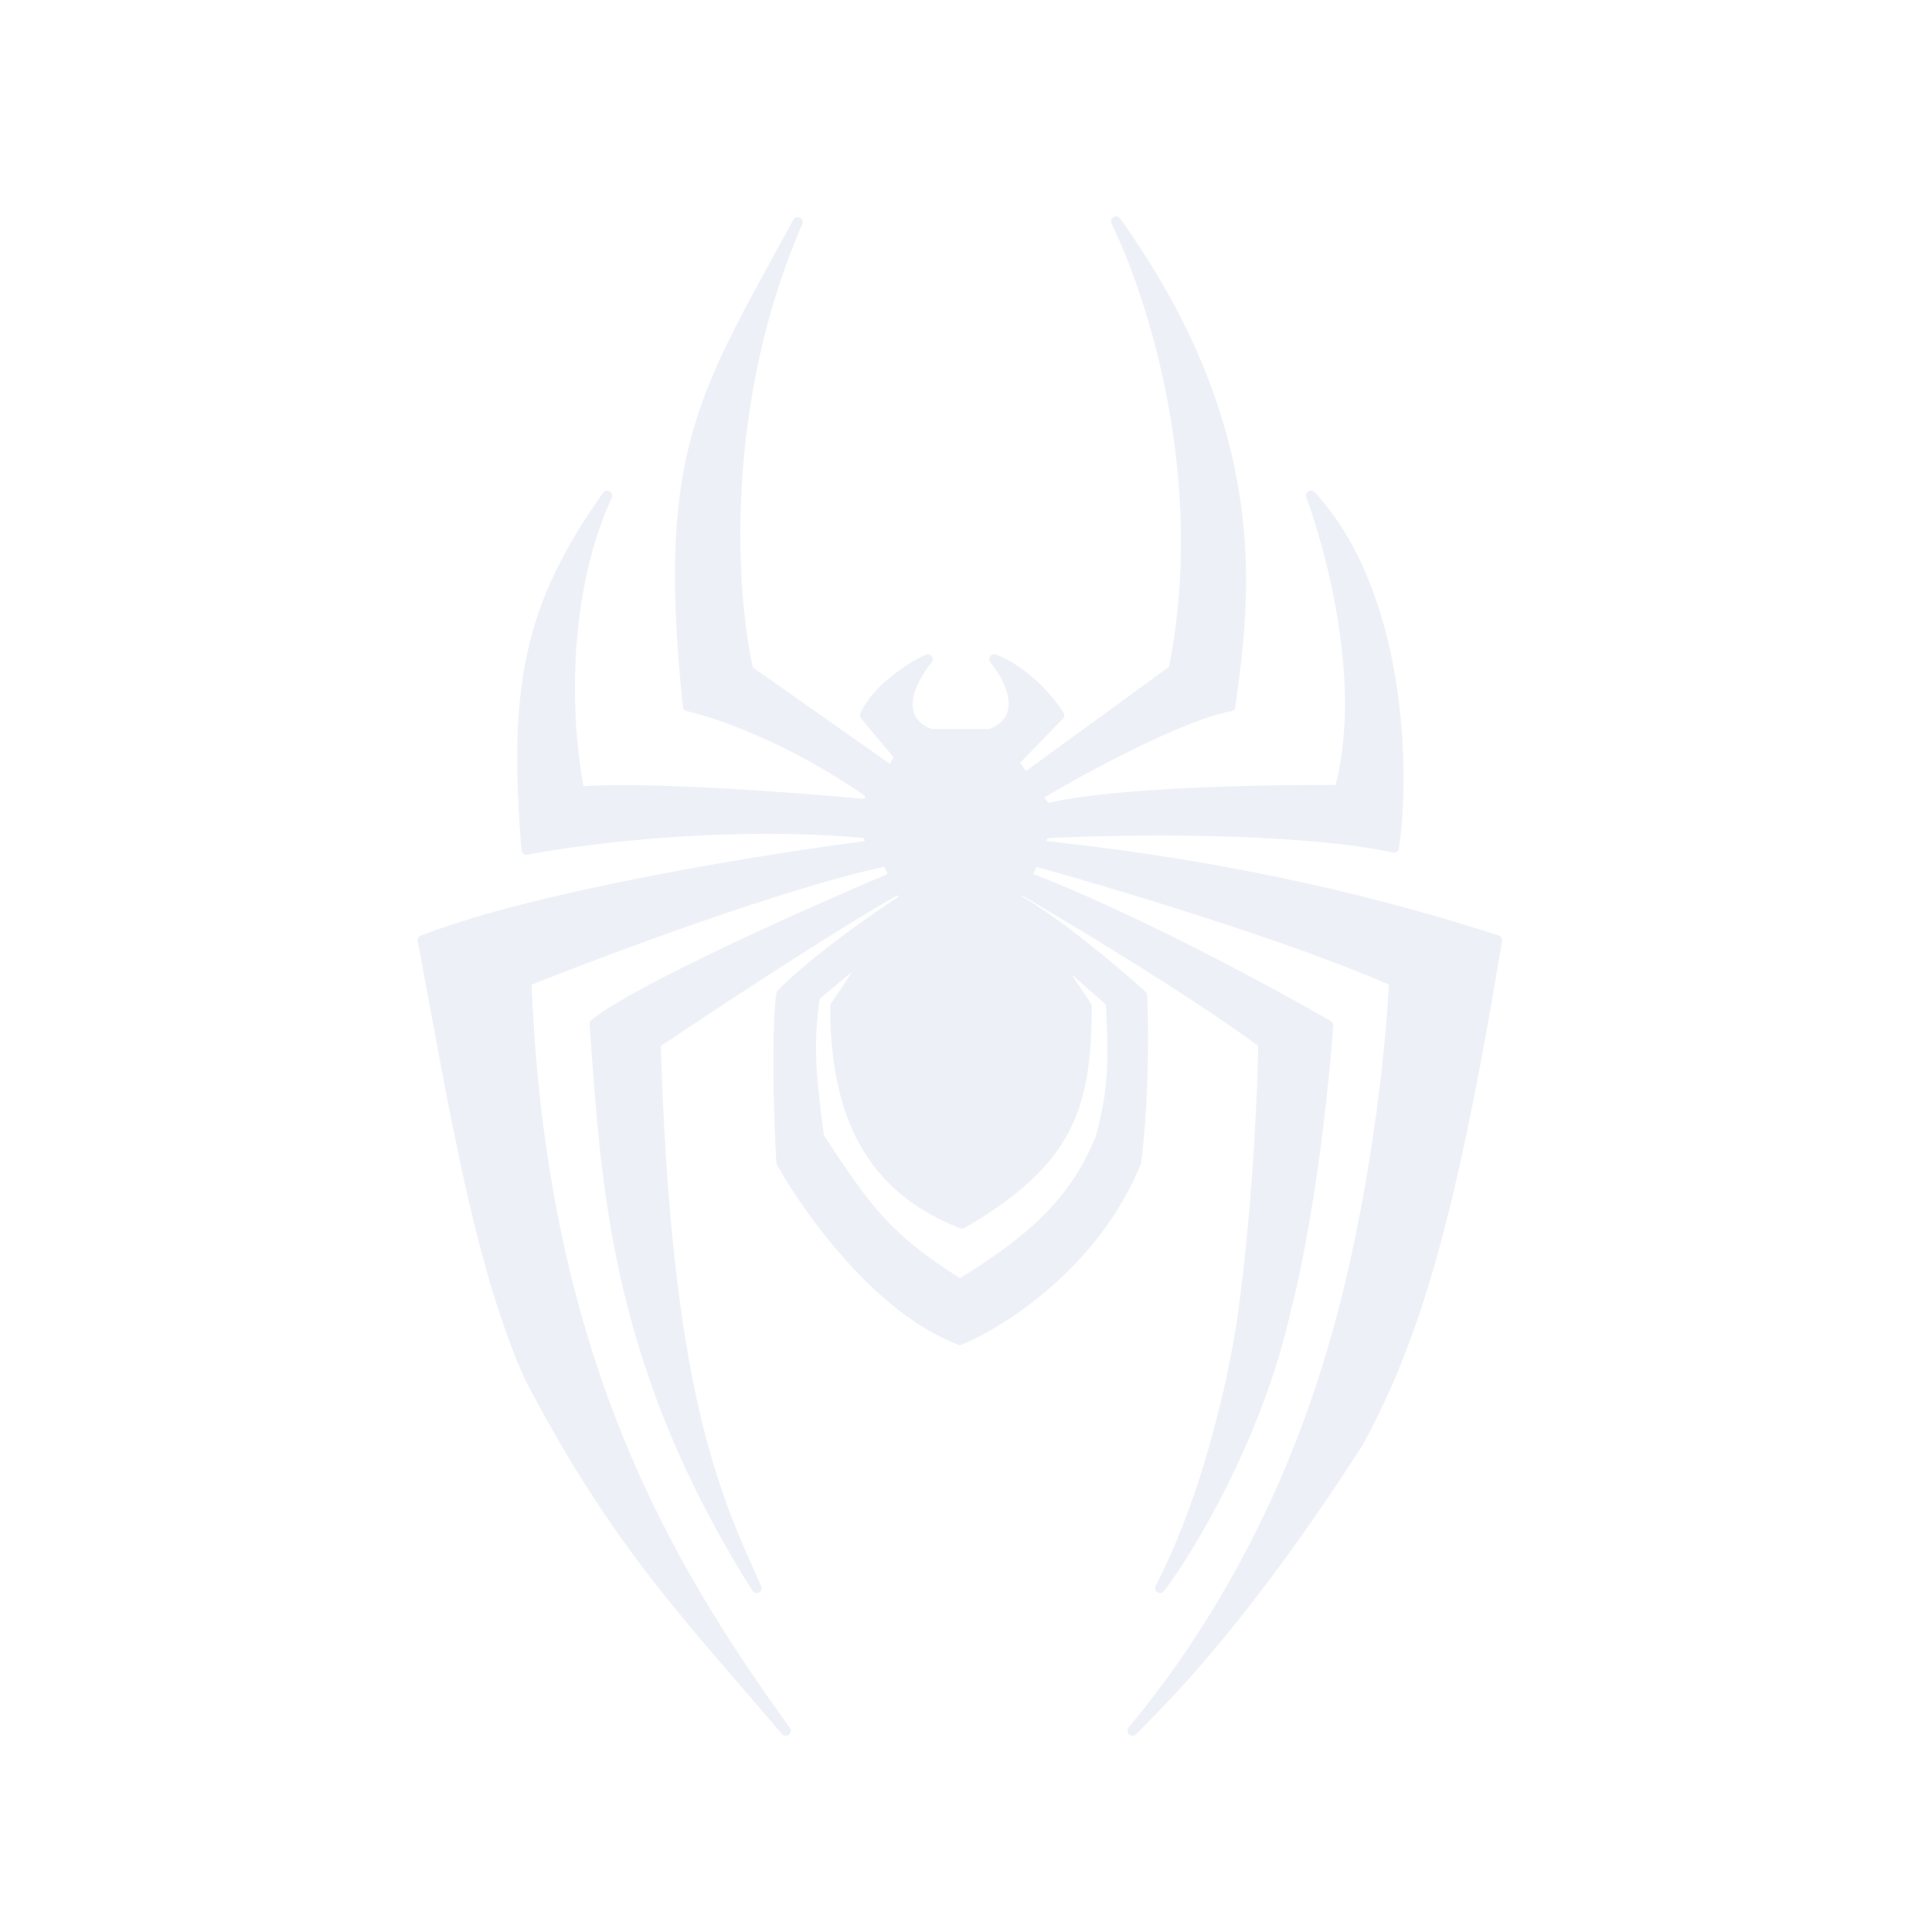
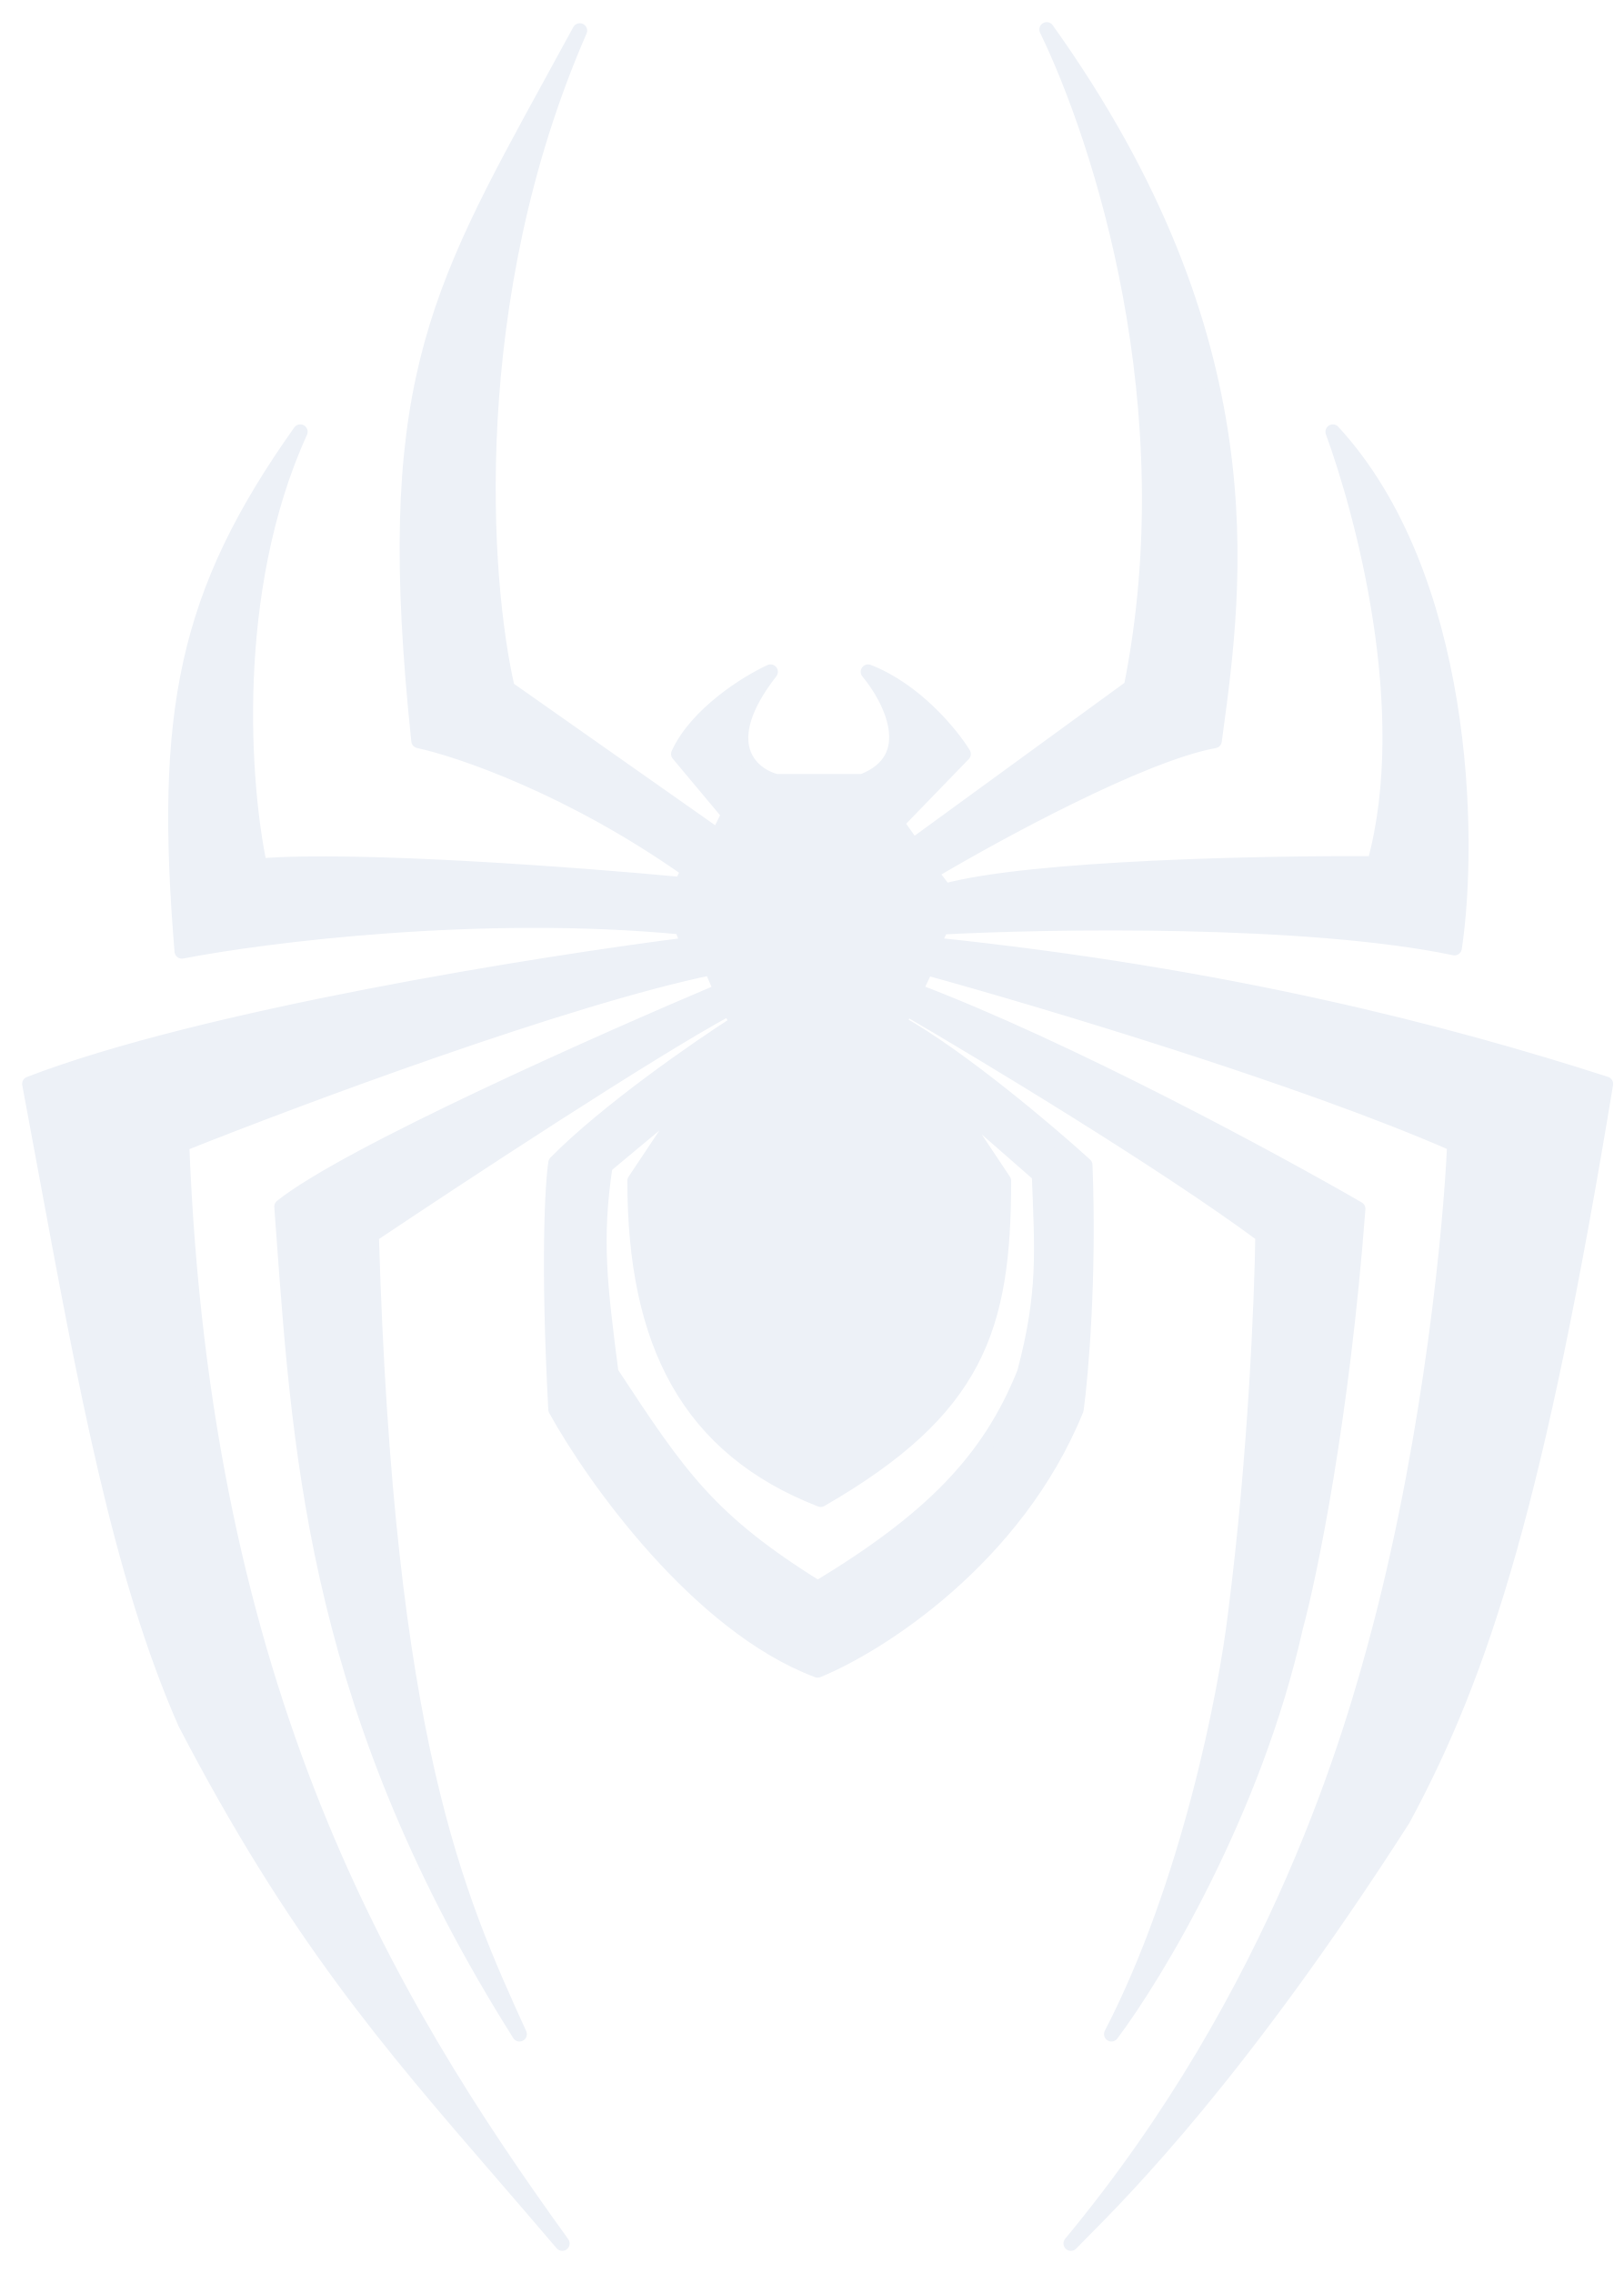
- <svg xmlns="http://www.w3.org/2000/svg" width="96" height="96" viewBox="0 0 96 96" fill="none">
-   <g id="logo-spiderman">
-     <path id="Vector 33" fill-rule="evenodd" clip-rule="evenodd" d="M50.443 44.639L50.703 44.156C53.339 45.691 59.443 49.376 62.77 51.842C62.745 53.921 62.525 59.401 61.842 64.688C61.532 67.324 60.26 73.859 57.646 78.908C59.144 76.916 62.488 71.371 63.884 65.134C64.366 63.364 65.465 58.05 66 50.95C63.153 49.304 56.168 45.522 51 43.562L51.371 42.782C55.196 43.834 64.129 46.502 69.267 48.76C69.156 51.433 68.495 58.45 66.743 65.134C65.837 68.587 63.342 77.475 56.272 86C56.37 85.899 56.488 85.78 56.627 85.64C58.131 84.125 62.03 80.196 67.522 71.631C70.27 66.545 72.089 60.678 74.391 46.718C68.97 44.973 61.582 43.042 51.594 42.002L51.891 41.408C55.604 41.21 64.277 41.074 69.267 42.114C69.837 38.314 69.631 29.497 65.146 24.626C66.136 27.337 67.983 34.057 66.557 39.255C62.931 39.23 54.943 39.381 52.002 40.183L51.52 39.552C53.698 38.252 58.671 35.542 61.136 35.096C61.144 35.037 61.152 34.977 61.16 34.917C61.868 29.71 62.98 21.534 55.455 11C57.275 14.75 60.215 23.802 58.314 33.277L50.926 38.661L50.369 37.881L52.634 35.542C52.225 34.874 51.007 33.381 49.404 32.757C50.171 33.673 51.208 35.698 49.218 36.47H46.285C45.431 36.248 44.198 35.193 46.099 32.757C45.319 33.116 43.604 34.176 42.98 35.542L44.688 37.584L44.317 38.327L37.188 33.314C36.346 29.688 35.658 20.156 39.639 11.037C39.318 11.627 39.01 12.189 38.714 12.729C34.687 20.074 32.936 23.268 34.181 35.096C35.579 35.394 39.364 36.686 43.314 39.478L43.092 39.96C39.7 39.639 32.094 39.062 28.797 39.329C28.228 36.681 27.705 30.032 30.171 24.626C26.272 30.121 25.493 34.131 26.161 42.225C28.97 41.681 36.29 40.755 43.092 41.408L43.314 42.002C38.314 42.634 26.852 44.46 21 46.718C21.164 47.595 21.323 48.456 21.479 49.299C22.913 57.057 24.082 63.38 26.272 68.364C29.985 75.504 33.156 79.173 37.013 83.635C37.668 84.394 38.343 85.175 39.045 86C33.067 77.72 26.874 67.324 26.161 48.76C30.096 47.188 39.193 43.792 44.094 42.782L44.428 43.562C40.418 45.257 31.767 49.094 29.54 50.876C29.564 51.207 29.588 51.538 29.613 51.871C30.176 59.591 30.798 68.124 37.596 78.908C35.48 74.267 33.089 68.98 32.584 51.842C35.517 49.874 42.045 45.582 44.688 44.156L44.985 44.639C43.648 45.493 40.545 47.639 38.822 49.391C38.71 50.109 38.554 52.785 38.822 57.745C40.096 60.059 43.656 65.067 47.696 66.582C49.762 65.74 54.408 62.795 56.458 57.745C56.619 56.557 56.904 53.238 56.755 49.465C55.517 48.339 52.522 45.797 50.443 44.639ZM40.5 49.5L43.5 47L41.5 50C41.5 55.5 43.322 59.057 47.8 60.8C53.094 57.745 54 55 54 50L52 47L55.2 49.8C55.295 52.365 55.423 53.789 54.7 56.5C53.5 59.5 51.5 61.5 47.7 63.8C44 61.5 43 60 40.7 56.5C40.316 53.513 40.127 51.988 40.5 49.5Z" fill="#EDF1F7" stroke="#EDF1F7" stroke-width="0.5" stroke-linecap="round" stroke-linejoin="round" />
-   </g>
+ <svg xmlns="http://www.w3.org/2000/svg" width="55" height="77" viewBox="0 0 55 77" fill="none">
+   <path fill-rule="evenodd" clip-rule="evenodd" d="M30.443 34.639L30.703 34.156C33.339 35.691 39.443 39.376 42.77 41.842C42.745 43.921 42.525 49.401 41.842 54.688C41.532 57.324 40.26 63.859 37.646 68.908C39.144 66.916 42.488 61.371 43.884 55.134C44.366 53.364 45.465 48.05 46 40.95C43.153 39.304 36.168 35.522 31 33.562L31.371 32.782C35.196 33.834 44.129 36.502 49.267 38.76C49.156 41.433 48.495 48.45 46.743 55.134C45.837 58.587 43.342 67.475 36.272 76C36.37 75.899 36.488 75.78 36.627 75.64C38.131 74.125 42.03 70.196 47.522 61.631C50.27 56.545 52.089 50.678 54.391 36.718C48.97 34.973 41.582 33.042 31.594 32.002L31.891 31.408C35.604 31.21 44.277 31.074 49.267 32.114C49.837 28.314 49.631 19.497 45.146 14.626C46.136 17.337 47.983 24.057 46.557 29.255C42.931 29.23 34.943 29.381 32.002 30.183L31.52 29.552C33.698 28.253 38.671 25.542 41.136 25.096C41.144 25.037 41.152 24.977 41.16 24.917C41.868 19.71 42.98 11.534 35.455 1C37.275 4.75 40.215 13.802 38.314 23.277L30.926 28.661L30.369 27.881L32.634 25.542C32.225 24.874 31.007 23.381 29.404 22.757C30.171 23.673 31.208 25.698 29.218 26.47H26.285C25.431 26.247 24.198 25.193 26.099 22.757C25.319 23.116 23.604 24.176 22.98 25.542L24.688 27.584L24.317 28.327L17.188 23.314C16.346 19.688 15.658 10.156 19.639 1.037C19.318 1.627 19.01 2.189 18.714 2.729C14.687 10.074 12.936 13.268 14.181 25.096C15.579 25.394 19.364 26.686 23.314 29.478L23.092 29.96C19.701 29.639 12.094 29.062 8.797 29.329C8.228 26.681 7.705 20.032 10.171 14.626C6.272 20.121 5.493 24.131 6.161 32.225C8.97 31.681 16.29 30.755 23.092 31.408L23.314 32.002C18.314 32.634 6.851 34.46 1 36.718C1.164 37.595 1.323 38.456 1.479 39.299C2.913 47.057 4.082 53.38 6.272 58.364C9.985 65.504 13.156 69.173 17.013 73.635C17.668 74.394 18.343 75.175 19.045 76C13.067 67.72 6.874 57.324 6.161 38.76C10.097 37.188 19.193 33.792 24.094 32.782L24.428 33.562C20.418 35.257 11.767 39.094 9.54 40.876C9.564 41.207 9.588 41.538 9.613 41.871C10.176 49.591 10.798 58.124 17.596 68.908C15.48 64.267 13.089 58.98 12.584 41.842C15.517 39.874 22.045 35.582 24.688 34.156L24.985 34.639C23.648 35.493 20.545 37.639 18.822 39.391C18.71 40.109 18.555 42.785 18.822 47.745C20.096 50.059 23.656 55.067 27.695 56.582C29.762 55.74 34.408 52.795 36.458 47.745C36.619 46.557 36.904 43.238 36.755 39.465C35.517 38.339 32.522 35.797 30.443 34.639ZM20.5 39.5L23.5 37L21.5 40C21.5 45.5 23.322 49.057 27.8 50.8C33.094 47.745 34 45 34 40L32 37L35.2 39.8C35.295 42.365 35.423 43.789 34.7 46.5C33.5 49.5 31.5 51.5 27.7 53.8C24 51.5 23 50 20.7 46.5C20.316 43.513 20.127 41.988 20.5 39.5Z" fill="#EDF1F7" stroke="#EDF1F7" stroke-width="0.5" stroke-linecap="round" stroke-linejoin="round" />
</svg>
